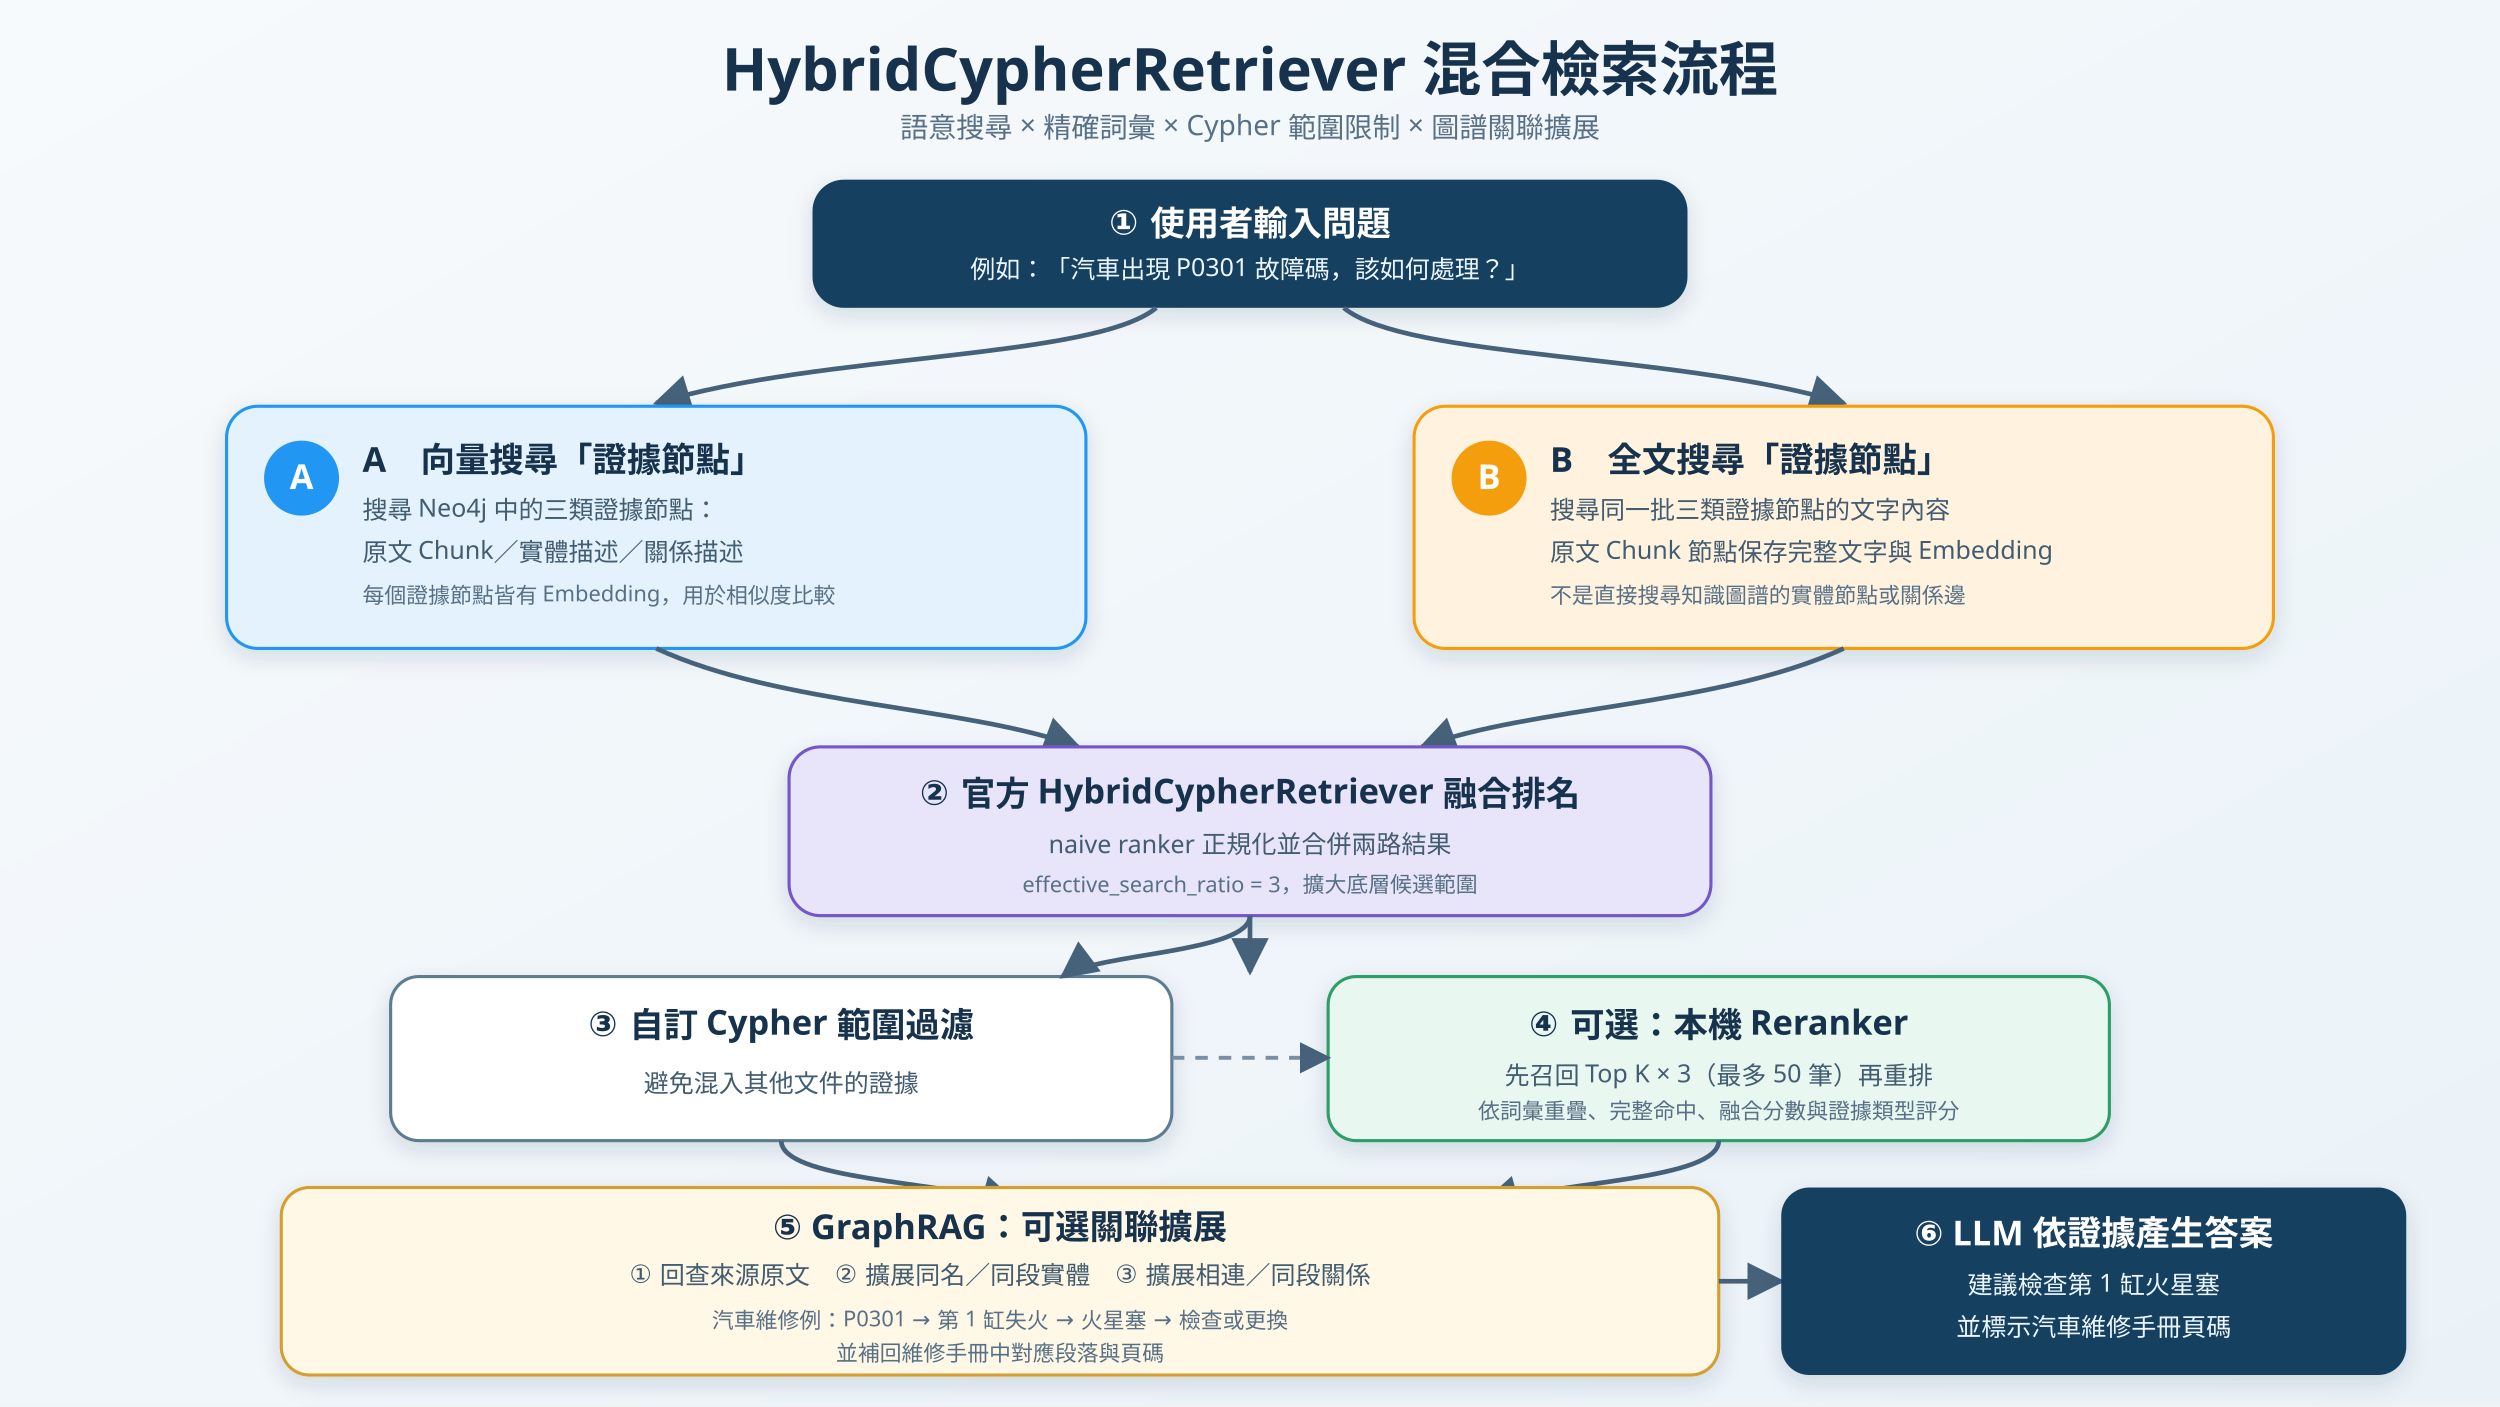
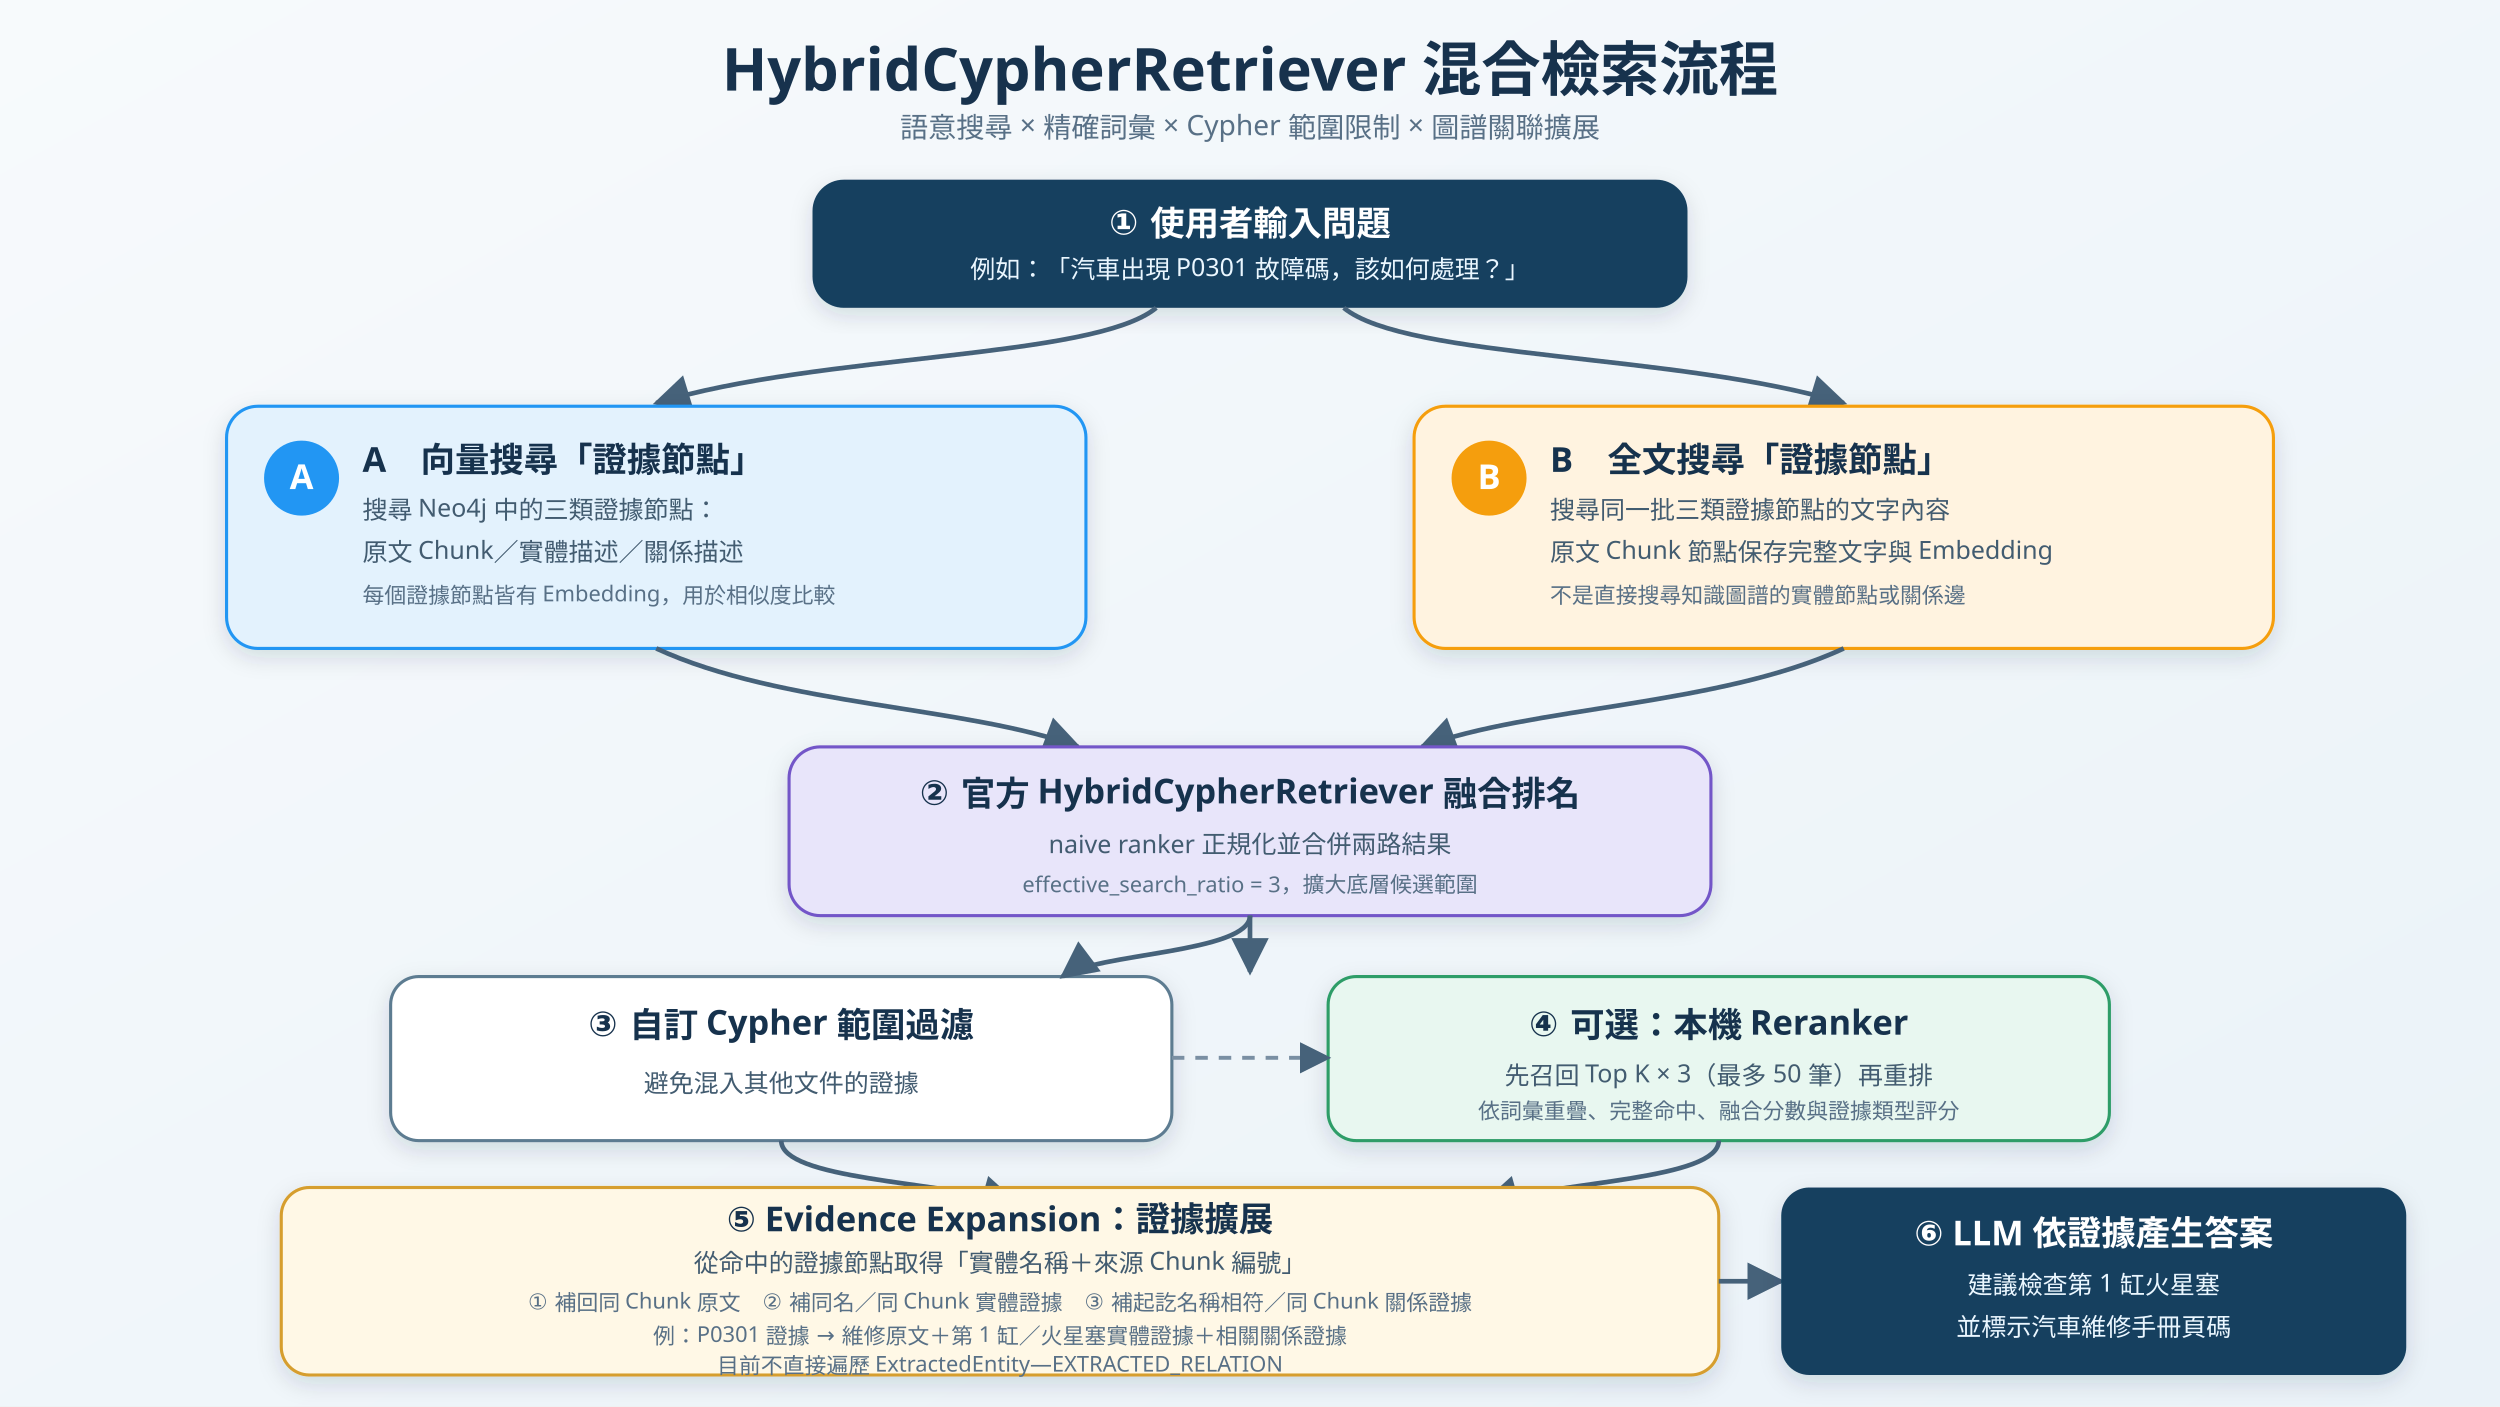
<svg xmlns="http://www.w3.org/2000/svg" width="1600" height="900" viewBox="0 0 1600 900" role="img" aria-labelledby="title desc">
  <defs>
    <linearGradient id="background" x1="0" y1="0" x2="1" y2="1">
      <stop offset="0" stop-color="#F7FAFC" />
      <stop offset="1" stop-color="#EAF2F8" />
    </linearGradient>
    <filter id="shadow" x="-20%" y="-20%" width="140%" height="140%">
      <feDropShadow dx="0" dy="5" stdDeviation="7" flood-color="#18324A" flood-opacity="0.14" />
    </filter>
    <marker id="arrow" viewBox="0 0 10 10" refX="9" refY="5" markerWidth="8" markerHeight="8" orient="auto-start-reverse">
      <path d="M 0 0 L 10 5 L 0 10 z" fill="#46627A" />
    </marker>
    <style>
      .font { font-family: "Noto Sans TC", "Microsoft JhengHei", sans-serif; }
      .title { font-size: 38px; font-weight: 700; fill: #17324D; }
      .subtitle { font-size: 18px; fill: #587086; }
      .box-title { font-size: 22px; font-weight: 700; fill: #17324D; }
      .body { font-size: 16px; fill: #425B70; }
      .small { font-size: 14px; fill: #587086; }
      .white-title { font-size: 22px; font-weight: 700; fill: #FFFFFF; }
      .white-body { font-size: 16px; fill: #EAF7FF; }
      .arrow { fill: none; stroke: #46627A; stroke-width: 3; marker-end: url(#arrow); }
      .dash { fill: none; stroke: #7A8FA3; stroke-width: 2.5; stroke-dasharray: 8 7; marker-end: url(#arrow); }
    </style>
  </defs>
  <rect width="1600" height="900" fill="url(#background)" />
  <text x="800" y="58" text-anchor="middle" class="font title">HybridCypherRetriever 混合檢索流程</text>
  <text x="800" y="88" text-anchor="middle" class="font subtitle">語意搜尋 × 精確詞彙 × Cypher 範圍限制 × 圖譜關聯擴展</text>
  <g filter="url(#shadow)">
    <rect x="520" y="115" width="560" height="82" rx="20" fill="#173F5F" />
    <text x="800" y="150" text-anchor="middle" class="font white-title">① 使用者輸入問題</text>
    <text x="800" y="178" text-anchor="middle" class="font white-body">例如：「汽車出現 P0301 故障碼，該如何處理？」</text>
  </g>
  <path d="M 740 197 C 700 230, 525 226, 420 258" class="arrow" />
  <path d="M 860 197 C 900 230, 1075 226, 1180 258" class="arrow" />
  <g filter="url(#shadow)">
    <rect x="145" y="260" width="550" height="155" rx="20" fill="#E3F2FD" stroke="#2196F3" stroke-width="2" />
    <circle cx="193" cy="306" r="24" fill="#2196F3" />
    <text x="193" y="313" text-anchor="middle" class="font white-title">A</text>
    <text x="232" y="302" class="font box-title">A　向量搜尋「證據節點」</text>
    <text x="232" y="332" class="font body">搜尋 Neo4j 中的三類證據節點：</text>
    <text x="232" y="359" class="font body">原文 Chunk／實體描述／關係描述</text>
    <text x="232" y="386" class="font small">每個證據節點皆有 Embedding，用於相似度比較</text>
  </g>
  <g filter="url(#shadow)">
    <rect x="905" y="260" width="550" height="155" rx="20" fill="#FFF3E0" stroke="#F59E0B" stroke-width="2" />
    <circle cx="953" cy="306" r="24" fill="#F59E0B" />
    <text x="953" y="313" text-anchor="middle" class="font white-title">B</text>
    <text x="992" y="302" class="font box-title">B　全文搜尋「證據節點」</text>
    <text x="992" y="332" class="font body">搜尋同一批三類證據節點的文字內容</text>
    <text x="992" y="359" class="font body">原文 Chunk 節點保存完整文字與 Embedding</text>
    <text x="992" y="386" class="font small">不是直接搜尋知識圖譜的實體節點或關係邊</text>
  </g>
  <path d="M 420 415 C 500 452, 620 452, 690 478" class="arrow" />
  <path d="M 1180 415 C 1100 452, 980 452, 910 478" class="arrow" />
  <g filter="url(#shadow)">
    <rect x="505" y="478" width="590" height="108" rx="20" fill="#E8E5FA" stroke="#7357C8" stroke-width="2" />
    <text x="800" y="515" text-anchor="middle" class="font box-title">② 官方 HybridCypherRetriever 融合排名</text>
    <text x="800" y="546" text-anchor="middle" class="font body">naive ranker 正規化並合併兩路結果</text>
    <text x="800" y="571" text-anchor="middle" class="font small">effective_search_ratio = 3，擴大底層候選範圍</text>
  </g>
  <path d="M 800 586 L 800 622" class="arrow" />
  <g filter="url(#shadow)">
    <rect x="250" y="625" width="500" height="105" rx="18" fill="#FFFFFF" stroke="#5D7C91" stroke-width="2" />
    <text x="500" y="663" text-anchor="middle" class="font box-title">③ 自訂 Cypher 範圍過濾</text>
    <text x="500" y="699" text-anchor="middle" class="font body">避免混入其他文件的證據</text>
  </g>
  <g filter="url(#shadow)">
    <rect x="850" y="625" width="500" height="105" rx="18" fill="#E8F7F0" stroke="#2E9D68" stroke-width="2" />
    <text x="1100" y="663" text-anchor="middle" class="font box-title">④ 可選：本機 Reranker</text>
    <text x="1100" y="694" text-anchor="middle" class="font body">先召回 Top K × 3（最多 50 筆）再重排</text>
    <text x="1100" y="716" text-anchor="middle" class="font small">依詞彙重疊、完整命中、融合分數與證據類型評分</text>
  </g>
  <path d="M 800 586 C 800 610, 700 610, 680 625" class="arrow" />
  <path d="M 750 677 L 850 677" class="dash" />
  <path d="M 500 730 C 500 755, 600 756, 650 770" class="arrow" />
  <path d="M 1100 730 C 1100 755, 1000 756, 950 770" class="arrow" />
  <g filter="url(#shadow)">
    <rect x="180" y="760" width="920" height="120" rx="18" fill="#FFF8E6" stroke="#D69E2E" stroke-width="2" />
-     <text x="640" y="793" text-anchor="middle" class="font box-title">⑤ GraphRAG：可選關聯擴展</text>
-     <text x="640" y="821" text-anchor="middle" class="font body">① 回查來源原文　② 擴展同名／同段實體　③ 擴展相連／同段關係</text>
-     <text x="640" y="850" text-anchor="middle" class="font small">汽車維修例：P0301 → 第 1 缸失火 → 火星塞 → 檢查或更換</text>
-     <text x="640" y="871" text-anchor="middle" class="font small">並補回維修手冊中對應段落與頁碼</text>
+     <text x="640" y="788" text-anchor="middle" class="font box-title">⑤ Evidence Expansion：證據擴展</text>
+     <text x="640" y="814" text-anchor="middle" class="font body">從命中的證據節點取得「實體名稱＋來源 Chunk 編號」</text>
+     <text x="640" y="838" text-anchor="middle" class="font small">① 補回同 Chunk 原文　② 補同名／同 Chunk 實體證據　③ 補起訖名稱相符／同 Chunk 關係證據</text>
+     <text x="640" y="860" text-anchor="middle" class="font small">例：P0301 證據 → 維修原文＋第 1 缸／火星塞實體證據＋相關關係證據</text>
+     <text x="640" y="879" text-anchor="middle" class="font small">目前不直接遍歷 ExtractedEntity—EXTRACTED_RELATION</text>
  </g>
  <path d="M 1100 820 L 1140 820" class="arrow" />
  <g filter="url(#shadow)">
    <rect x="1140" y="760" width="400" height="120" rx="18" fill="#173F5F" />
    <text x="1340" y="797" text-anchor="middle" class="font white-title">⑥ LLM 依證據產生答案</text>
    <text x="1340" y="828" text-anchor="middle" class="font white-body">建議檢查第 1 缸火星塞</text>
    <text x="1340" y="855" text-anchor="middle" class="font white-body">並標示汽車維修手冊頁碼</text>
  </g>
</svg>
